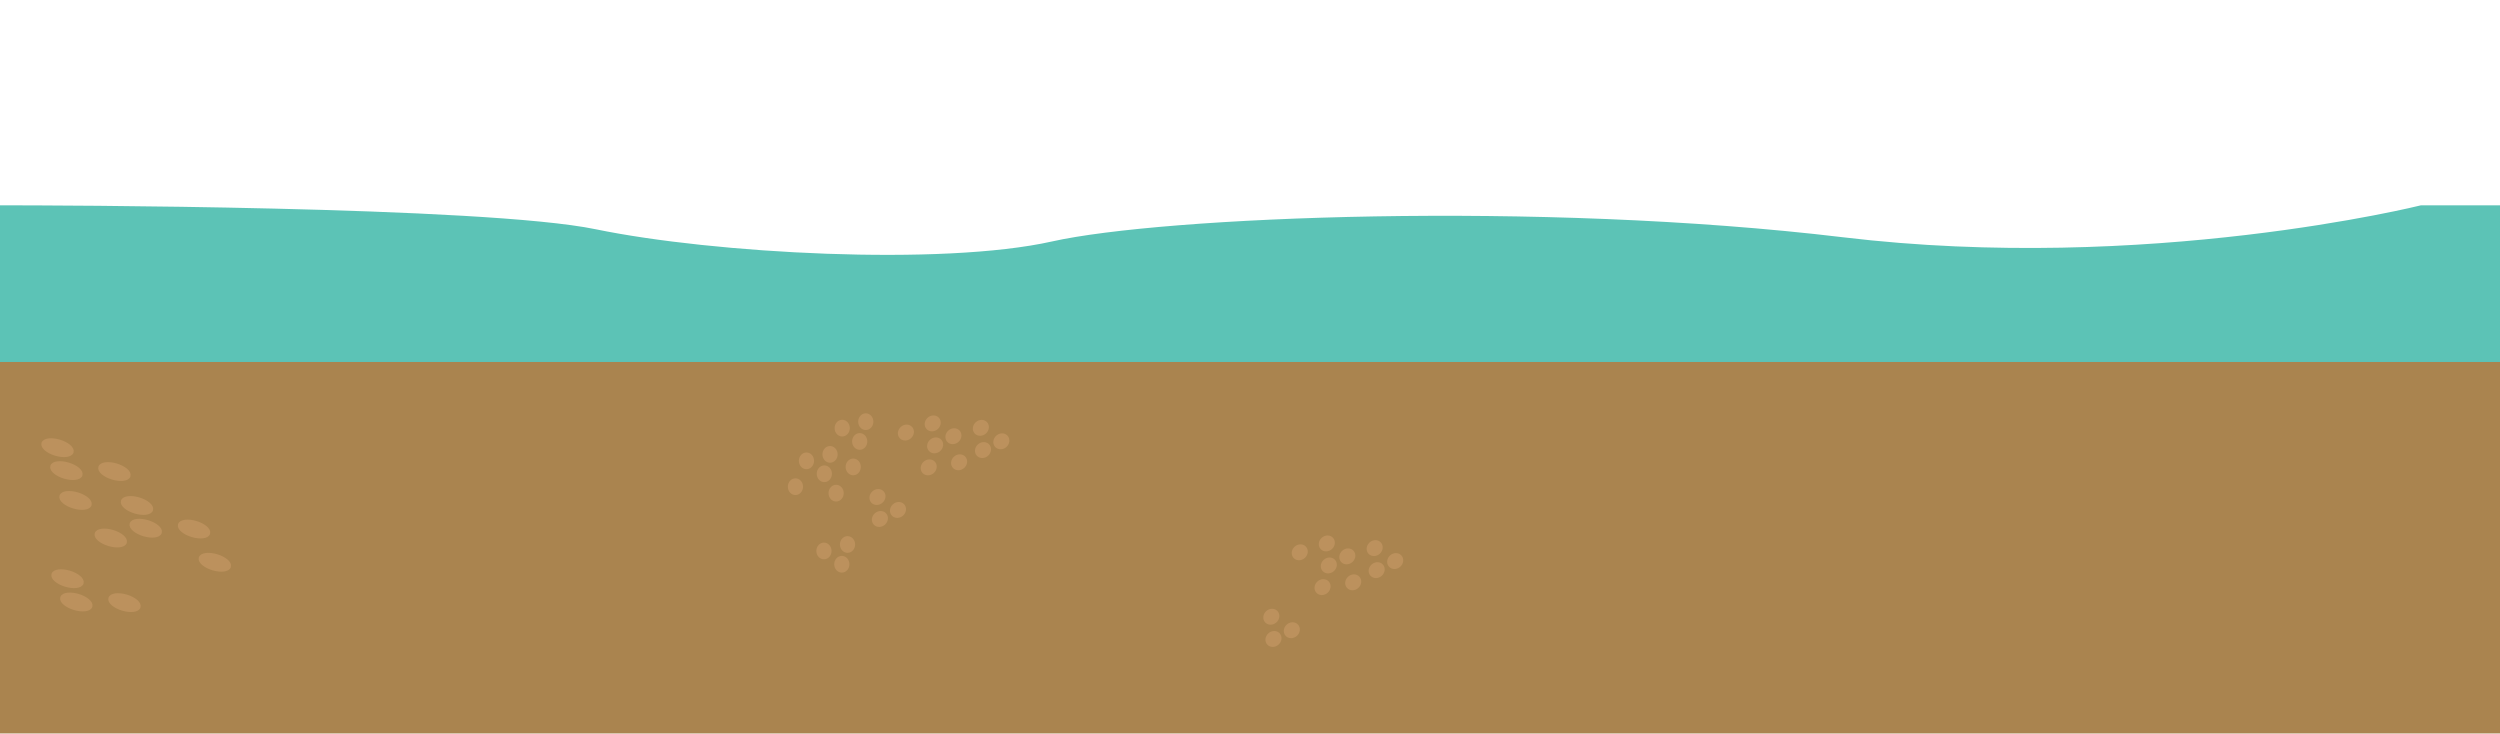
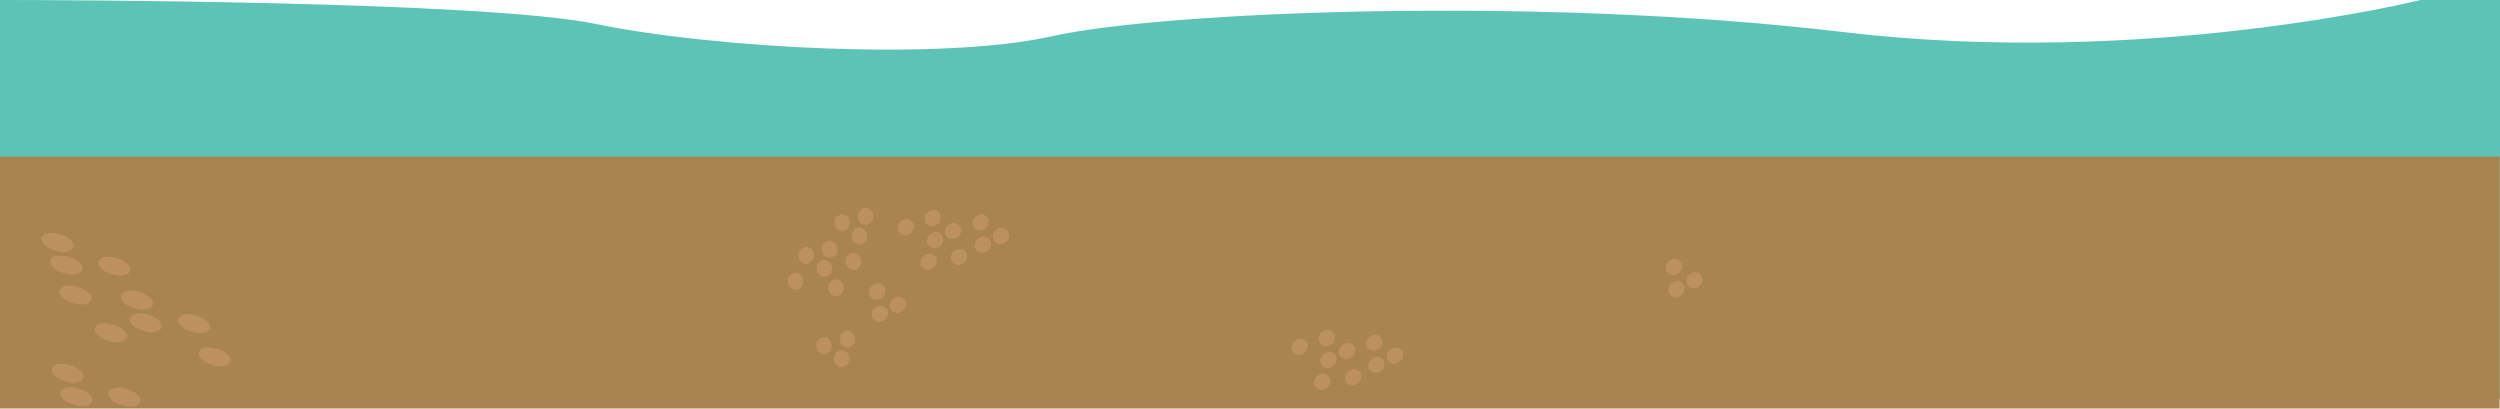
- <svg xmlns="http://www.w3.org/2000/svg" version="1.1" id="Layer_1" x="0px" y="0px" viewBox="-4.8 288 657.5 192.8" enable-background="new -4.8 288 657.5 192.8" xml:space="preserve">
-   <path fill="#5CC3B6" d="M652.8,342v104.8H-4.8V342h0.9c11.5,0,126.4,0.2,155.8,6.3c31,6.4,91,9.7,120,3.2s128-10.7,208-1.1  s152-8.4,152-8.4H652.8z" />
-   <rect x="-4.8" y="383.2" fill="#AA844F" width="657.5" height="97.7" />
-   <ellipse fill="#BC915D" stroke="#BC915D" stroke-miterlimit="10" cx="216.7" cy="400.6" rx="1.5" ry="1.7" />
-   <ellipse fill="#BC915D" stroke="#BC915D" stroke-miterlimit="10" cx="222.9" cy="398.9" rx="1.5" ry="1.7" />
-   <ellipse fill="#BC915D" stroke="#BC915D" stroke-miterlimit="10" cx="221.3" cy="404.1" rx="1.5" ry="1.7" />
-   <ellipse fill="#BC915D" stroke="#BC915D" stroke-miterlimit="10" cx="211.9" cy="432.9" rx="1.5" ry="1.7" />
-   <ellipse fill="#BC915D" stroke="#BC915D" stroke-miterlimit="10" cx="218.1" cy="431.2" rx="1.5" ry="1.7" />
-   <ellipse fill="#BC915D" stroke="#BC915D" stroke-miterlimit="10" cx="216.6" cy="436.4" rx="1.5" ry="1.7" />
-   <ellipse fill="#BC915D" stroke="#BC915D" stroke-miterlimit="10" cx="219.6" cy="410.8" rx="1.5" ry="1.7" />
-   <ellipse fill="#BC915D" stroke="#BC915D" stroke-miterlimit="10" cx="215.1" cy="417.7" rx="1.5" ry="1.7" />
-   <ellipse fill="#BC915D" stroke="#BC915D" stroke-miterlimit="10" cx="204.4" cy="416" rx="1.5" ry="1.7" />
-   <ellipse fill="#BC915D" stroke="#BC915D" stroke-miterlimit="10" cx="207.3" cy="409.2" rx="1.5" ry="1.7" />
-   <ellipse fill="#BC915D" stroke="#BC915D" stroke-miterlimit="10" cx="213.5" cy="407.5" rx="1.5" ry="1.7" />
-   <ellipse fill="#BC915D" stroke="#BC915D" stroke-miterlimit="10" cx="212" cy="412.6" rx="1.5" ry="1.7" />
-   <ellipse transform="matrix(-0.742 0.6704 -0.6704 -0.742 911.0923 513.6395)" fill="#BC915D" stroke="#BC915D" stroke-miterlimit="10" cx="356.7" cy="432.1" rx="1.7" ry="1.5" />
-   <ellipse transform="matrix(-0.742 0.6704 -0.6704 -0.742 922.8386 516.0214)" fill="#BC915D" stroke="#BC915D" stroke-miterlimit="10" cx="362.1" cy="435.6" rx="1.7" ry="1.5" />
-   <ellipse transform="matrix(-0.742 0.6704 -0.6704 -0.742 915.9506 523.3339)" fill="#BC915D" stroke="#BC915D" stroke-miterlimit="10" cx="357.3" cy="437.9" rx="1.7" ry="1.5" />
-   <ellipse transform="matrix(-0.742 0.6704 -0.6704 -0.742 875.9307 563.4279)" fill="#BC915D" stroke="#BC915D" stroke-miterlimit="10" cx="329.5" cy="450.3" rx="1.7" ry="1.5" />
-   <ellipse transform="matrix(-0.742 0.6704 -0.6704 -0.742 887.677 565.8096)" fill="#BC915D" stroke="#BC915D" stroke-miterlimit="10" cx="335" cy="453.7" rx="1.7" ry="1.5" />
-   <ellipse transform="matrix(-0.742 0.6704 -0.6704 -0.742 880.8336 573.0341)" fill="#BC915D" stroke="#BC915D" stroke-miterlimit="10" cx="330.2" cy="456" rx="1.7" ry="1.5" />
-   <ellipse transform="matrix(-0.742 0.6704 -0.6704 -0.742 907.2486 533.1354)" fill="#BC915D" stroke="#BC915D" stroke-miterlimit="10" cx="351" cy="441.1" rx="1.7" ry="1.5" />
-   <ellipse transform="matrix(-0.742 0.6704 -0.6704 -0.742 894.1239 540.7228)" fill="#BC915D" stroke="#BC915D" stroke-miterlimit="10" cx="343" cy="442.4" rx="1.7" ry="1.5" />
-   <ellipse transform="matrix(-0.742 0.6704 -0.6704 -0.742 877.573 528.8392)" fill="#BC915D" stroke="#BC915D" stroke-miterlimit="10" cx="337" cy="433.3" rx="1.7" ry="1.5" />
-   <ellipse transform="matrix(-0.742 0.6704 -0.6704 -0.742 888.351 519.9631)" fill="#BC915D" stroke="#BC915D" stroke-miterlimit="10" cx="344.1" cy="430.9" rx="1.7" ry="1.5" />
-   <ellipse transform="matrix(-0.742 0.6704 -0.6704 -0.742 900.097 522.3448)" fill="#BC915D" stroke="#BC915D" stroke-miterlimit="10" cx="349.5" cy="434.4" rx="1.7" ry="1.5" />
-   <ellipse transform="matrix(-0.742 0.6704 -0.6704 -0.742 893.2092 529.6574)" fill="#BC915D" stroke="#BC915D" stroke-miterlimit="10" cx="344.7" cy="436.7" rx="1.7" ry="1.5" />
-   <ellipse transform="matrix(-0.742 0.6704 -0.6704 -0.742 709.5294 528.0875)" fill="#BC915D" stroke="#BC915D" stroke-miterlimit="10" cx="253.1" cy="400.6" rx="1.7" ry="1.5" />
-   <ellipse transform="matrix(-0.742 0.6704 -0.6704 -0.742 721.2756 530.4693)" fill="#BC915D" stroke="#BC915D" stroke-miterlimit="10" cx="258.6" cy="404" rx="1.7" ry="1.5" />
-   <ellipse transform="matrix(-0.742 0.6704 -0.6704 -0.742 714.4323 537.6937)" fill="#BC915D" stroke="#BC915D" stroke-miterlimit="10" cx="253.8" cy="406.3" rx="1.7" ry="1.5" />
-   <ellipse transform="matrix(-0.742 0.6704 -0.6704 -0.742 674.3678 577.8757)" fill="#BC915D" stroke="#BC915D" stroke-miterlimit="10" cx="226" cy="418.7" rx="1.7" ry="1.5" />
-   <ellipse transform="matrix(-0.742 0.6704 -0.6704 -0.742 686.114 580.2574)" fill="#BC915D" stroke="#BC915D" stroke-miterlimit="10" cx="231.4" cy="422.2" rx="1.7" ry="1.5" />
-   <ellipse transform="matrix(-0.742 0.6704 -0.6704 -0.742 679.2705 587.482)" fill="#BC915D" stroke="#BC915D" stroke-miterlimit="10" cx="226.6" cy="424.4" rx="1.7" ry="1.5" />
-   <ellipse transform="matrix(-0.742 0.6704 -0.6704 -0.742 705.6856 547.5832)" fill="#BC915D" stroke="#BC915D" stroke-miterlimit="10" cx="247.5" cy="409.6" rx="1.7" ry="1.5" />
-   <ellipse transform="matrix(-0.742 0.6704 -0.6704 -0.742 692.5608 555.1708)" fill="#BC915D" stroke="#BC915D" stroke-miterlimit="10" cx="239.5" cy="410.8" rx="1.7" ry="1.5" />
-   <ellipse transform="matrix(-0.742 0.6704 -0.6704 -0.742 676.0099 543.2871)" fill="#BC915D" stroke="#BC915D" stroke-miterlimit="10" cx="233.5" cy="401.7" rx="1.7" ry="1.5" />
-   <ellipse transform="matrix(-0.742 0.6704 -0.6704 -0.742 686.788 534.4109)" fill="#BC915D" stroke="#BC915D" stroke-miterlimit="10" cx="240.6" cy="399.4" rx="1.7" ry="1.5" />
-   <ellipse transform="matrix(-0.742 0.6704 -0.6704 -0.742 698.446 536.748)" fill="#BC915D" stroke="#BC915D" stroke-miterlimit="10" cx="245.9" cy="402.8" rx="1.7" ry="1.5" />
-   <ellipse transform="matrix(-0.742 0.6704 -0.6704 -0.742 691.6907 544.0172)" fill="#BC915D" stroke="#BC915D" stroke-miterlimit="10" cx="241.2" cy="405.1" rx="1.7" ry="1.5" />
-   <ellipse transform="matrix(0.2869 -0.958 0.958 0.2869 -376.6602 318.052)" fill="#BC915D" stroke="#BC915D" stroke-miterlimit="10" cx="25.3" cy="412" rx="1.7" ry="3.9" />
-   <ellipse transform="matrix(0.2869 -0.958 0.958 0.2869 -381.2889 299.2135)" fill="#BC915D" stroke="#BC915D" stroke-miterlimit="10" cx="10.3" cy="405.7" rx="1.7" ry="3.9" />
-   <ellipse transform="matrix(0.2869 -0.958 0.958 0.2869 -385.4565 305.6954)" fill="#BC915D" stroke="#BC915D" stroke-miterlimit="10" cx="12.6" cy="411.8" rx="1.7" ry="3.9" />
-   <ellipse transform="matrix(0.2869 -0.958 0.958 0.2869 -407.8112 345.1182)" fill="#BC915D" stroke="#BC915D" stroke-miterlimit="10" cx="27.9" cy="446.5" rx="1.7" ry="3.9" />
-   <ellipse transform="matrix(0.2869 -0.958 0.958 0.2869 -412.4777 326.3607)" fill="#BC915D" stroke="#BC915D" stroke-miterlimit="10" cx="13" cy="440.2" rx="1.7" ry="3.9" />
-   <ellipse transform="matrix(0.2869 -0.958 0.958 0.2869 -416.6453 332.8426)" fill="#BC915D" stroke="#BC915D" stroke-miterlimit="10" cx="15.2" cy="446.3" rx="1.7" ry="3.9" />
-   <ellipse transform="matrix(0.2869 -0.958 0.958 0.2869 -391.2428 313.6971)" fill="#BC915D" stroke="#BC915D" stroke-miterlimit="10" cx="15.1" cy="419.6" rx="1.7" ry="3.9" />
-   <ellipse transform="matrix(0.2869 -0.958 0.958 0.2869 -394.1002 329.5532)" fill="#BC915D" stroke="#BC915D" stroke-miterlimit="10" cx="24.3" cy="429.5" rx="1.7" ry="3.9" />
-   <ellipse transform="matrix(0.2869 -0.958 0.958 0.2869 -380.7208 360.3464)" fill="#BC915D" stroke="#BC915D" stroke-miterlimit="10" cx="51.7" cy="435.9" rx="1.7" ry="3.9" />
-   <ellipse transform="matrix(0.2869 -0.958 0.958 0.2869 -376.2794 348.8315)" fill="#BC915D" stroke="#BC915D" stroke-miterlimit="10" cx="46.2" cy="427.2" rx="1.7" ry="3.9" />
-   <ellipse transform="matrix(0.2869 -0.958 0.958 0.2869 -380.946 330.074)" fill="#BC915D" stroke="#BC915D" stroke-miterlimit="10" cx="31.2" cy="420.9" rx="1.7" ry="3.9" />
-   <ellipse transform="matrix(0.2869 -0.958 0.958 0.2869 -385.0541 336.5343)" fill="#BC915D" stroke="#BC915D" stroke-miterlimit="10" cx="33.5" cy="426.9" rx="1.7" ry="3.9" />
-   <line fill="none" x1="328" y1="597" x2="328" y2="598" />
+ <svg xmlns="http://www.w3.org/2000/svg" version="1.1" id="Layer_1" x="0px" y="0px" viewBox="-4.8 678.2 648.1 105.9" enable-background="new -4.8 678.2 648.1 105.9" xml:space="preserve">
+   <path fill="#5CC3B6" d="M643.3,678.2v103.3H-4.8V678.2h0.9c11.3,0,124.6,0.2,153.5,6.2c30.6,6.3,89.7,9.6,118.3,3.2  c28.6-6.4,126.2-10.5,205-1.1s149.8-8.3,149.8-8.3H643.3z" />
+   <rect x="-4.8" y="718.8" fill="#AA844F" width="648" height="65.3" />
+   <ellipse fill="#BC915D" stroke="#BC915D" stroke-miterlimit="10" cx="213.5" cy="736" rx="1.5" ry="1.7" />
+   <ellipse fill="#BC915D" stroke="#BC915D" stroke-miterlimit="10" cx="219.6" cy="734.3" rx="1.5" ry="1.7" />
+   <ellipse fill="#BC915D" stroke="#BC915D" stroke-miterlimit="10" cx="218" cy="739.4" rx="1.5" ry="1.7" />
+   <ellipse fill="#BC915D" stroke="#BC915D" stroke-miterlimit="10" cx="208.8" cy="767.8" rx="1.5" ry="1.7" />
+   <ellipse fill="#BC915D" stroke="#BC915D" stroke-miterlimit="10" cx="214.9" cy="766.1" rx="1.5" ry="1.7" />
+   <ellipse fill="#BC915D" stroke="#BC915D" stroke-miterlimit="10" cx="213.4" cy="771.2" rx="1.5" ry="1.7" />
+   <ellipse fill="#BC915D" stroke="#BC915D" stroke-miterlimit="10" cx="216.4" cy="746" rx="1.5" ry="1.7" />
+   <ellipse fill="#BC915D" stroke="#BC915D" stroke-miterlimit="10" cx="211.9" cy="752.8" rx="1.5" ry="1.7" />
+   <ellipse fill="#BC915D" stroke="#BC915D" stroke-miterlimit="10" cx="201.4" cy="751.1" rx="1.5" ry="1.7" />
+   <ellipse fill="#BC915D" stroke="#BC915D" stroke-miterlimit="10" cx="204.2" cy="744.4" rx="1.5" ry="1.7" />
+   <ellipse fill="#BC915D" stroke="#BC915D" stroke-miterlimit="10" cx="210.3" cy="742.8" rx="1.5" ry="1.7" />
+   <ellipse fill="#BC915D" stroke="#BC915D" stroke-miterlimit="10" cx="208.9" cy="747.8" rx="1.5" ry="1.7" />
+   <ellipse transform="matrix(0.6704 0.742 -0.742 0.6704 685.0208 -8.0018)" fill="#BC915D" stroke="#BC915D" stroke-miterlimit="10" cx="351.5" cy="767.1" rx="1.5" ry="1.7" />
+   <ellipse transform="matrix(0.6704 0.742 -0.742 0.6704 689.2628 -10.8396)" fill="#BC915D" stroke="#BC915D" stroke-miterlimit="10" cx="356.8" cy="770.4" rx="1.5" ry="1.7" />
+   <ellipse transform="matrix(0.6704 0.742 -0.742 0.6704 689.4276 -6.5038)" fill="#BC915D" stroke="#BC915D" stroke-miterlimit="10" cx="352" cy="772.8" rx="1.5" ry="1.7" />
+   <ellipse transform="matrix(0.6704 0.742 -0.742 0.6704 696.0075 -72.138)" fill="#BC915D" stroke="#BC915D" stroke-miterlimit="10" cx="429.2" cy="747.4" rx="1.5" ry="1.7" />
+   <ellipse transform="matrix(0.6704 0.742 -0.742 0.6704 700.3502 -74.9247)" fill="#BC915D" stroke="#BC915D" stroke-miterlimit="10" cx="434.5" cy="750.9" rx="1.5" ry="1.7" />
+   <ellipse transform="matrix(0.6704 0.742 -0.742 0.6704 700.4652 -70.6501)" fill="#BC915D" stroke="#BC915D" stroke-miterlimit="10" cx="429.8" cy="753.1" rx="1.5" ry="1.7" />
+   <ellipse transform="matrix(0.6704 0.742 -0.742 0.6704 689.7652 -0.9492)" fill="#BC915D" stroke="#BC915D" stroke-miterlimit="10" cx="346" cy="775.9" rx="1.5" ry="1.7" />
+   <ellipse transform="matrix(0.6704 0.742 -0.742 0.6704 688.0681 5.3543)" fill="#BC915D" stroke="#BC915D" stroke-miterlimit="10" cx="338" cy="777.2" rx="1.5" ry="1.7" />
+   <ellipse transform="matrix(0.6704 0.742 -0.742 0.6704 679.4256 6.7672)" fill="#BC915D" stroke="#BC915D" stroke-miterlimit="10" cx="332.1" cy="768.1" rx="1.5" ry="1.7" />
+   <ellipse transform="matrix(0.6704 0.742 -0.742 0.6704 680.0302 0.8027)" fill="#BC915D" stroke="#BC915D" stroke-miterlimit="10" cx="339.1" cy="765.8" rx="1.5" ry="1.7" />
+   <ellipse transform="matrix(0.6704 0.742 -0.742 0.6704 684.2719 -2.0349)" fill="#BC915D" stroke="#BC915D" stroke-miterlimit="10" cx="344.4" cy="769.2" rx="1.5" ry="1.7" />
+   <ellipse transform="matrix(0.6704 0.742 -0.742 0.6704 684.4369 2.3008)" fill="#BC915D" stroke="#BC915D" stroke-miterlimit="10" cx="339.6" cy="771.6" rx="1.5" ry="1.7" />
+   <ellipse transform="matrix(0.6704 0.742 -0.742 0.6704 628.2439 57.4644)" fill="#BC915D" stroke="#BC915D" stroke-miterlimit="10" cx="249.4" cy="735.9" rx="1.5" ry="1.7" />
+   <ellipse transform="matrix(0.6704 0.742 -0.742 0.6704 632.5867 54.6778)" fill="#BC915D" stroke="#BC915D" stroke-miterlimit="10" cx="254.7" cy="739.4" rx="1.5" ry="1.7" />
+   <ellipse transform="matrix(0.6704 0.742 -0.742 0.6704 632.7017 58.9523)" fill="#BC915D" stroke="#BC915D" stroke-miterlimit="10" cx="250" cy="741.6" rx="1.5" ry="1.7" />
+   <ellipse transform="matrix(0.6704 0.742 -0.742 0.6704 632.7144 83.255)" fill="#BC915D" stroke="#BC915D" stroke-miterlimit="10" cx="222.6" cy="753.8" rx="1.5" ry="1.7" />
+   <ellipse transform="matrix(0.6704 0.742 -0.742 0.6704 636.9561 80.4172)" fill="#BC915D" stroke="#BC915D" stroke-miterlimit="10" cx="228" cy="757.2" rx="1.5" ry="1.7" />
+   <ellipse transform="matrix(0.6704 0.742 -0.742 0.6704 637.1472 84.667)" fill="#BC915D" stroke="#BC915D" stroke-miterlimit="10" cx="223.3" cy="759.5" rx="1.5" ry="1.7" />
+   <ellipse transform="matrix(0.6704 0.742 -0.742 0.6704 633.013 64.593)" fill="#BC915D" stroke="#BC915D" stroke-miterlimit="10" cx="243.8" cy="744.8" rx="1.5" ry="1.7" />
+   <ellipse transform="matrix(0.6704 0.742 -0.742 0.6704 631.392 70.8717)" fill="#BC915D" stroke="#BC915D" stroke-miterlimit="10" cx="235.9" cy="746.1" rx="1.5" ry="1.7" />
+   <ellipse transform="matrix(0.6704 0.742 -0.742 0.6704 622.7495 72.2846)" fill="#BC915D" stroke="#BC915D" stroke-miterlimit="10" cx="230" cy="737.1" rx="1.5" ry="1.7" />
+   <ellipse transform="matrix(0.6704 0.742 -0.742 0.6704 623.278 66.3449)" fill="#BC915D" stroke="#BC915D" stroke-miterlimit="10" cx="237" cy="734.7" rx="1.5" ry="1.7" />
+   <ellipse transform="matrix(0.6704 0.742 -0.742 0.6704 627.5096 63.4562)" fill="#BC915D" stroke="#BC915D" stroke-miterlimit="10" cx="242.3" cy="738.1" rx="1.5" ry="1.7" />
+   <ellipse transform="matrix(0.6704 0.742 -0.742 0.6704 627.7108 67.757)" fill="#BC915D" stroke="#BC915D" stroke-miterlimit="10" cx="237.6" cy="740.4" rx="1.5" ry="1.7" />
+   <ellipse transform="matrix(-0.958 -0.2869 0.2869 -0.958 -165.6947 1470.158)" fill="#BC915D" stroke="#BC915D" stroke-miterlimit="10" cx="24.9" cy="747.2" rx="3.8" ry="1.7" />
+   <ellipse transform="matrix(-0.958 -0.2869 0.2869 -0.958 -192.8028 1453.816)" fill="#BC915D" stroke="#BC915D" stroke-miterlimit="10" cx="10.1" cy="741" rx="3.8" ry="1.7" />
+   <ellipse transform="matrix(-0.958 -0.2869 0.2869 -0.958 -189.9996 1466.11)" fill="#BC915D" stroke="#BC915D" stroke-miterlimit="10" cx="12.4" cy="747" rx="3.8" ry="1.7" />
+   <ellipse transform="matrix(-0.958 -0.2869 0.2869 -0.958 -170.3361 1537.429)" fill="#BC915D" stroke="#BC915D" stroke-miterlimit="10" cx="27.5" cy="781.2" rx="3.8" ry="1.7" />
+   <ellipse transform="matrix(-0.958 -0.2869 0.2869 -0.958 -197.4575 1521.055)" fill="#BC915D" stroke="#BC915D" stroke-miterlimit="10" cx="12.7" cy="775" rx="3.8" ry="1.7" />
+   <ellipse transform="matrix(-0.958 -0.2869 0.2869 -0.958 -194.7367 1533.526)" fill="#BC915D" stroke="#BC915D" stroke-miterlimit="10" cx="15" cy="781" rx="3.8" ry="1.7" />
+   <ellipse transform="matrix(-0.958 -0.2869 0.2869 -0.958 -187.5798 1481.927)" fill="#BC915D" stroke="#BC915D" stroke-miterlimit="10" cx="14.8" cy="754.7" rx="3.8" ry="1.7" />
+   <ellipse transform="matrix(-0.958 -0.2869 0.2869 -0.958 -172.4932 1503.617)" fill="#BC915D" stroke="#BC915D" stroke-miterlimit="10" cx="23.9" cy="764.4" rx="3.8" ry="1.7" />
+   <ellipse transform="matrix(-0.958 -0.2869 0.2869 -0.958 -121.4788 1523.668)" fill="#BC915D" stroke="#BC915D" stroke-miterlimit="10" cx="50.9" cy="770.7" rx="3.8" ry="1.7" />
+   <ellipse transform="matrix(-0.958 -0.2869 0.2869 -0.958 -129.5646 1505.252)" fill="#BC915D" stroke="#BC915D" stroke-miterlimit="10" cx="45.5" cy="762.1" rx="3.8" ry="1.7" />
+   <ellipse transform="matrix(-0.958 -0.2869 0.2869 -0.958 -156.7688 1489.055)" fill="#BC915D" stroke="#BC915D" stroke-miterlimit="10" cx="30.7" cy="756" rx="3.8" ry="1.7" />
+   <ellipse transform="matrix(-0.958 -0.2869 0.2869 -0.958 -154.0213 1501.241)" fill="#BC915D" stroke="#BC915D" stroke-miterlimit="10" cx="33" cy="761.9" rx="3.8" ry="1.7" />
</svg>
